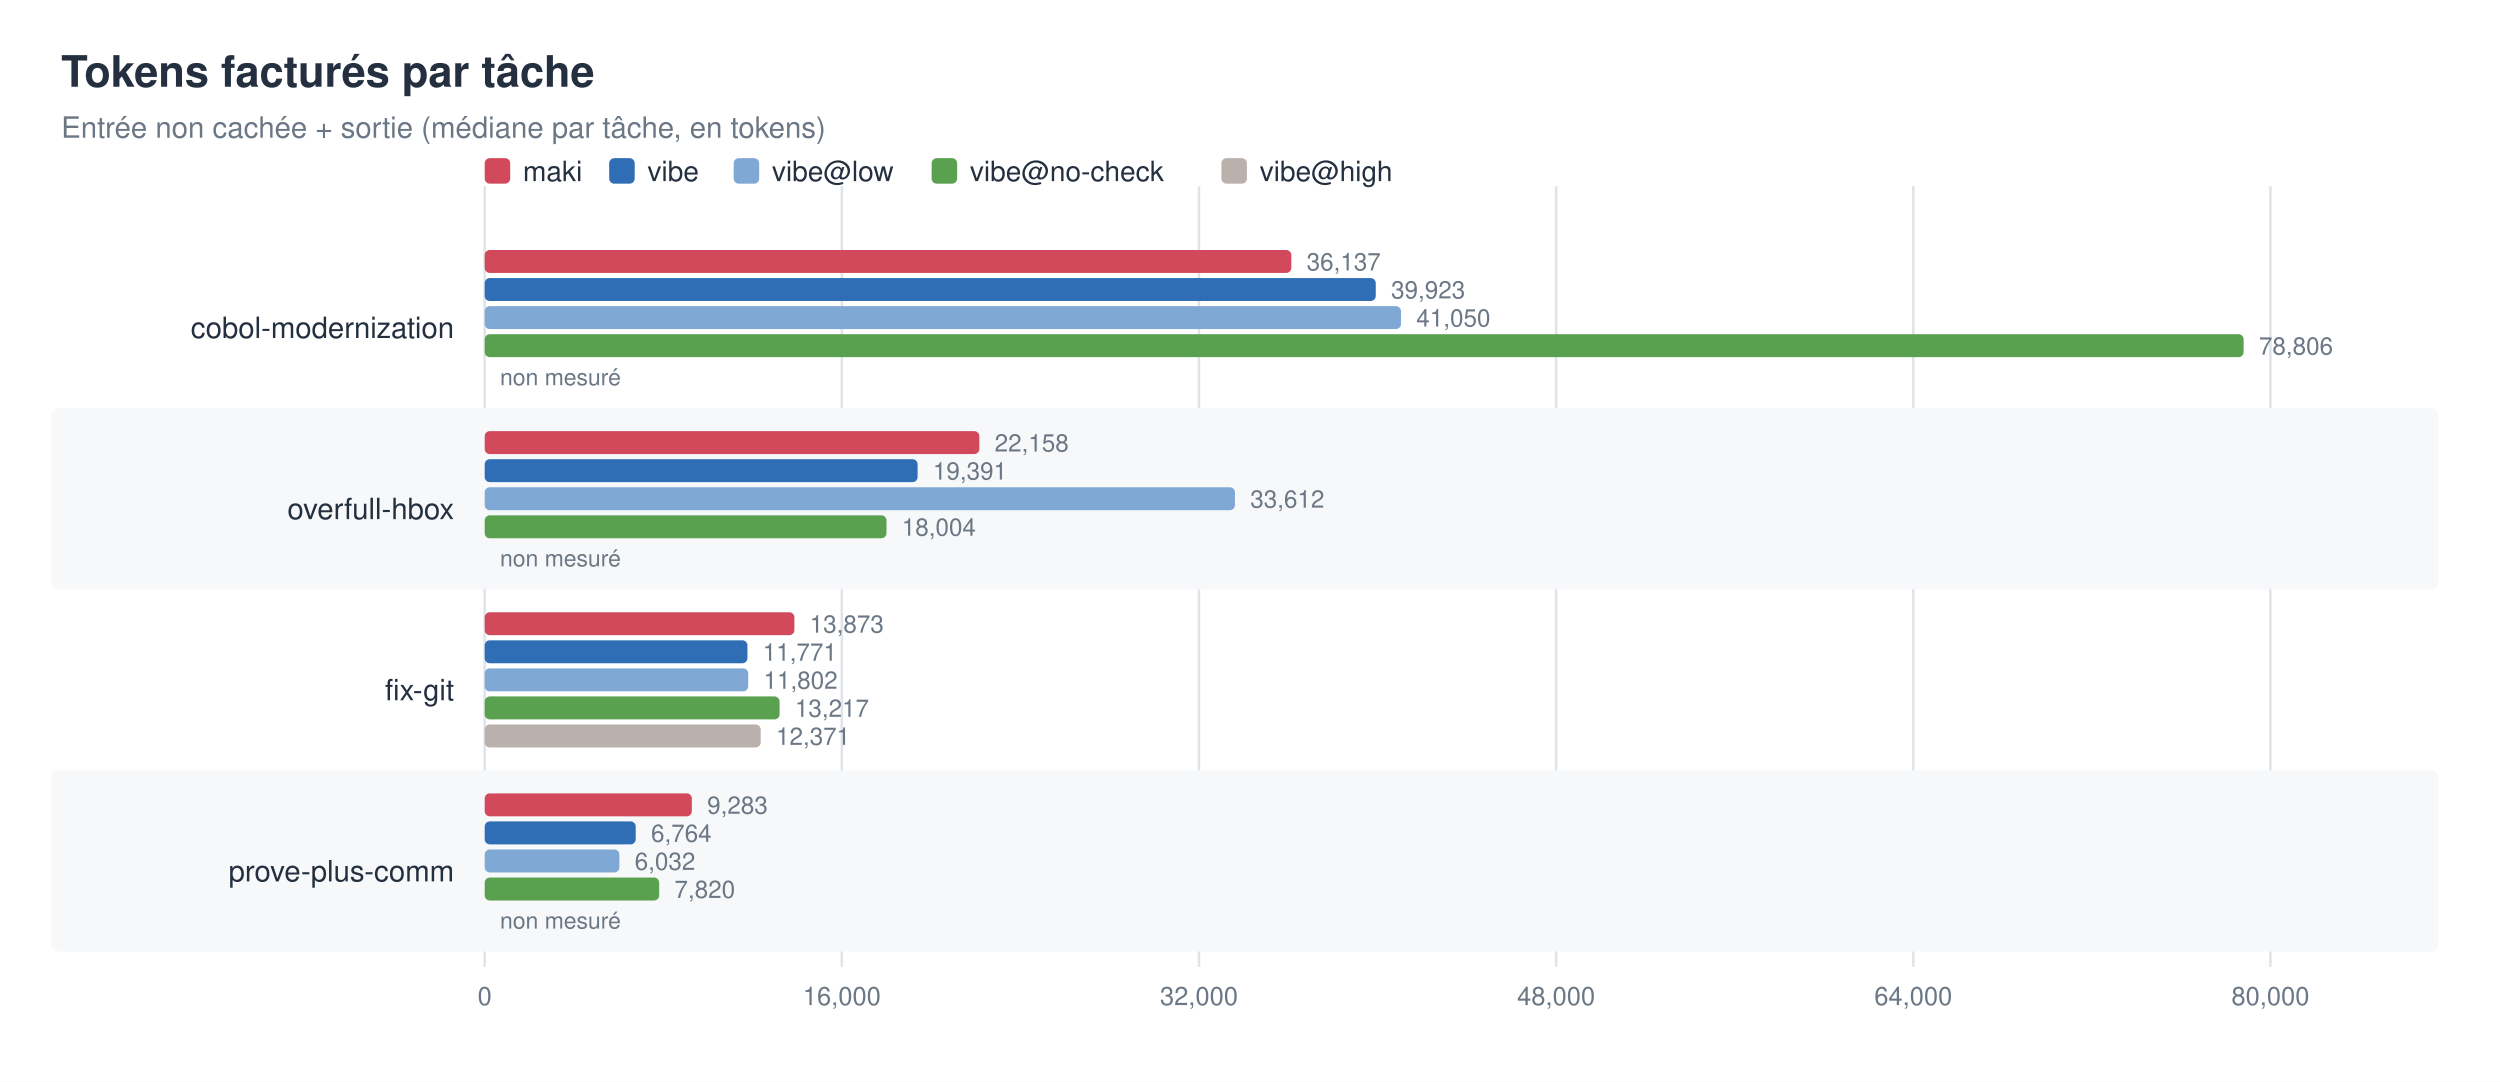
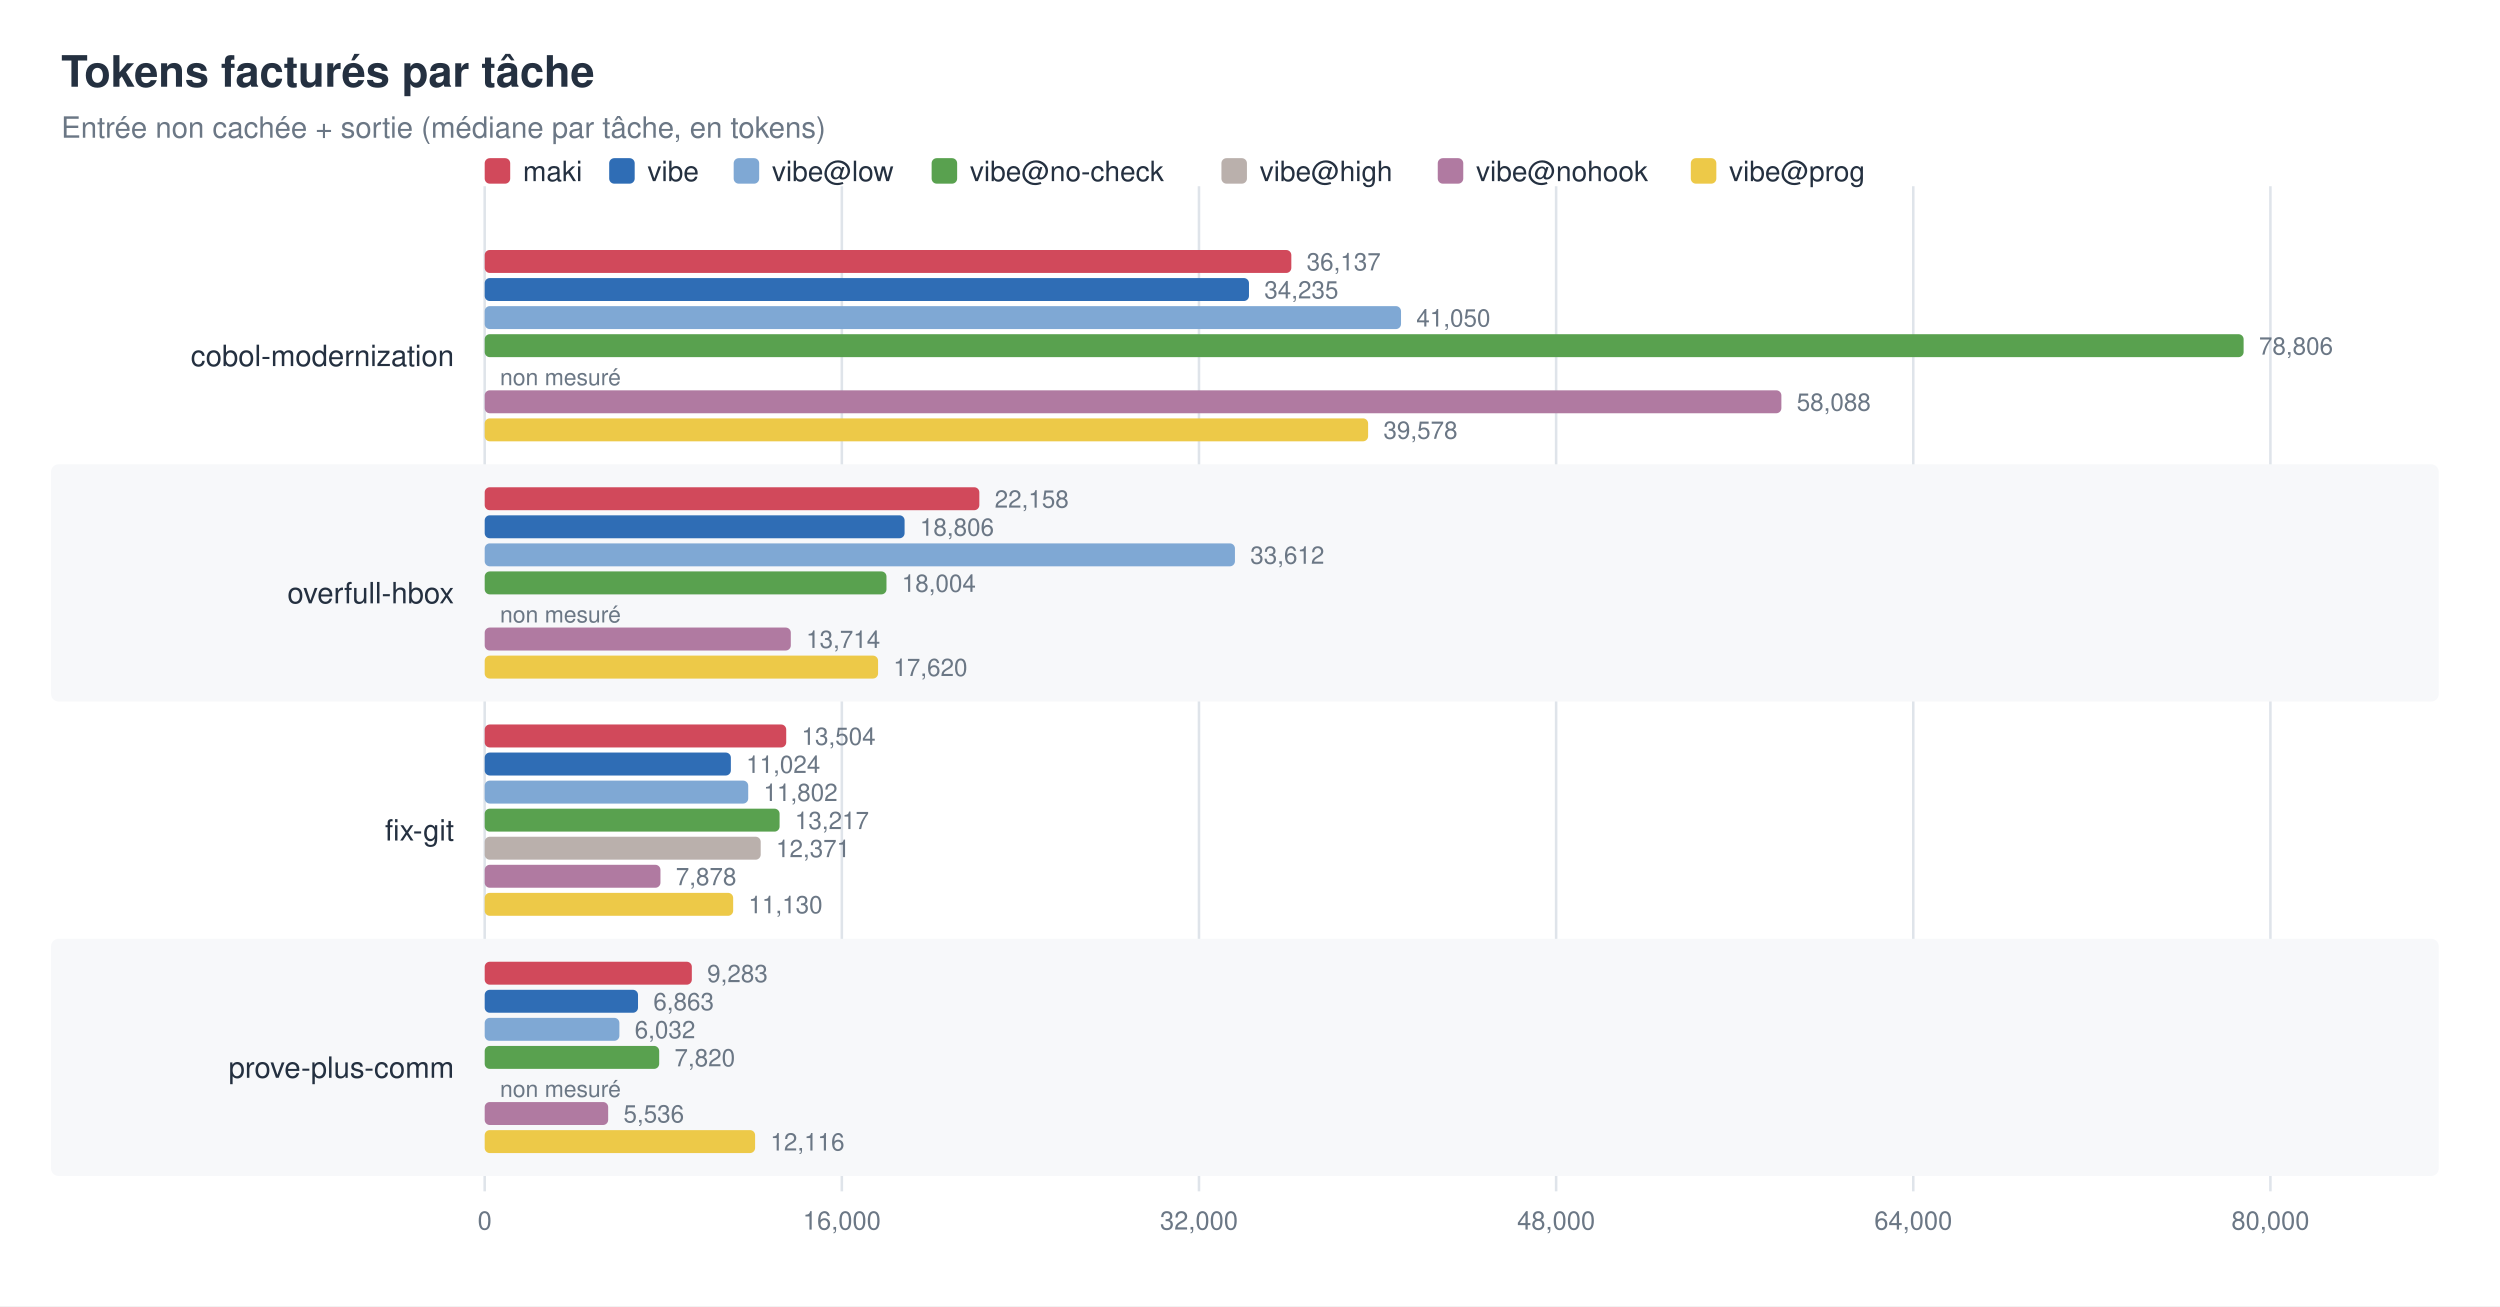
- <svg xmlns="http://www.w3.org/2000/svg" width="980" height="424" viewBox="0 0 980 424" font-family="Helvetica, Arial, sans-serif">
-   <rect width="980" height="424" fill="#ffffff" />
+ <svg xmlns="http://www.w3.org/2000/svg" width="980" height="512" viewBox="0 0 980 512" font-family="Helvetica, Arial, sans-serif">
+   <rect width="980" height="512" fill="#ffffff" />
  <text x="24.0" y="34.0" font-size="17" fill="#243040" text-anchor="start" font-weight="bold">Tokens facturés par tâche</text>
  <text x="24.0" y="54.0" font-size="11.5" fill="#6b7785" text-anchor="start">Entrée non cachée + sortie (médiane par tâche, en tokens)</text>
-   <line x1="190.0" y1="73.0" x2="190.0" y2="379.0" stroke="#dfe4ea" stroke-width="1" opacity="1.0" />
-   <text x="190.0" y="394.0" font-size="10" fill="#6b7785" text-anchor="middle">0</text>
-   <line x1="330.0" y1="73.0" x2="330.0" y2="379.0" stroke="#dfe4ea" stroke-width="1" opacity="1.0" />
-   <text x="330.0" y="394.0" font-size="10" fill="#6b7785" text-anchor="middle">16,000</text>
-   <line x1="470.0" y1="73.0" x2="470.0" y2="379.0" stroke="#dfe4ea" stroke-width="1" opacity="1.0" />
-   <text x="470.0" y="394.0" font-size="10" fill="#6b7785" text-anchor="middle">32,000</text>
-   <line x1="610.0" y1="73.0" x2="610.0" y2="379.0" stroke="#dfe4ea" stroke-width="1" opacity="1.0" />
-   <text x="610.0" y="394.0" font-size="10" fill="#6b7785" text-anchor="middle">48,000</text>
-   <line x1="750.0" y1="73.0" x2="750.0" y2="379.0" stroke="#dfe4ea" stroke-width="1" opacity="1.0" />
-   <text x="750.0" y="394.0" font-size="10" fill="#6b7785" text-anchor="middle">64,000</text>
-   <line x1="890.0" y1="73.0" x2="890.0" y2="379.0" stroke="#dfe4ea" stroke-width="1" opacity="1.0" />
-   <text x="890.0" y="394.0" font-size="10" fill="#6b7785" text-anchor="middle">80,000</text>
-   <text x="178.0" y="132.5" font-size="11.5" fill="#243040" text-anchor="end">cobol-modernization</text>
+   <line x1="190.0" y1="73.0" x2="190.0" y2="467.0" stroke="#dfe4ea" stroke-width="1" opacity="1.0" />
+   <text x="190.0" y="482.0" font-size="10" fill="#6b7785" text-anchor="middle">0</text>
+   <line x1="330.0" y1="73.0" x2="330.0" y2="467.0" stroke="#dfe4ea" stroke-width="1" opacity="1.0" />
+   <text x="330.0" y="482.0" font-size="10" fill="#6b7785" text-anchor="middle">16,000</text>
+   <line x1="470.0" y1="73.0" x2="470.0" y2="467.0" stroke="#dfe4ea" stroke-width="1" opacity="1.0" />
+   <text x="470.0" y="482.0" font-size="10" fill="#6b7785" text-anchor="middle">32,000</text>
+   <line x1="610.0" y1="73.0" x2="610.0" y2="467.0" stroke="#dfe4ea" stroke-width="1" opacity="1.0" />
+   <text x="610.0" y="482.0" font-size="10" fill="#6b7785" text-anchor="middle">48,000</text>
+   <line x1="750.0" y1="73.0" x2="750.0" y2="467.0" stroke="#dfe4ea" stroke-width="1" opacity="1.0" />
+   <text x="750.0" y="482.0" font-size="10" fill="#6b7785" text-anchor="middle">64,000</text>
+   <line x1="890.0" y1="73.0" x2="890.0" y2="467.0" stroke="#dfe4ea" stroke-width="1" opacity="1.0" />
+   <text x="890.0" y="482.0" font-size="10" fill="#6b7785" text-anchor="middle">80,000</text>
+   <text x="178.0" y="143.5" font-size="11.5" fill="#243040" text-anchor="end">cobol-modernization</text>
  <rect x="190.0" y="98.0" width="316.2" height="9.0" rx="2" fill="#d1495b" opacity="1.0" />
  <text x="512.2" y="106.0" font-size="9.5" fill="#6b7785" text-anchor="start">36,137</text>
-   <rect x="190.0" y="109.0" width="349.3" height="9.0" rx="2" fill="#2f6db5" opacity="1.0" />
-   <text x="545.3" y="117.0" font-size="9.5" fill="#6b7785" text-anchor="start">39,923</text>
+   <rect x="190.0" y="109.0" width="299.6" height="9.0" rx="2" fill="#2f6db5" opacity="1.0" />
+   <text x="495.6" y="117.0" font-size="9.5" fill="#6b7785" text-anchor="start">34,235</text>
  <rect x="190.0" y="120.0" width="359.2" height="9.0" rx="2" fill="#7fa8d4" opacity="1.0" />
  <text x="555.2" y="128.0" font-size="9.5" fill="#6b7785" text-anchor="start">41,050</text>
  <rect x="190.0" y="131.0" width="689.5" height="9.0" rx="2" fill="#59a14f" opacity="1.0" />
  <text x="885.5" y="139.0" font-size="9.5" fill="#6b7785" text-anchor="start">78,806</text>
  <text x="196.0" y="151.0" font-size="9" fill="#6b7785" text-anchor="start">non mesuré</text>
-   <rect x="20.0" y="160.0" width="936.0" height="71.0" rx="3" fill="#f7f8fa" opacity="1.0" />
-   <text x="178.0" y="203.5" font-size="11.5" fill="#243040" text-anchor="end">overfull-hbox</text>
-   <rect x="190.0" y="169.0" width="193.9" height="9.0" rx="2" fill="#d1495b" opacity="1.0" />
-   <text x="389.9" y="177.0" font-size="9.5" fill="#6b7785" text-anchor="start">22,158</text>
-   <rect x="190.0" y="180.0" width="169.7" height="9.0" rx="2" fill="#2f6db5" opacity="1.0" />
-   <text x="365.7" y="188.0" font-size="9.5" fill="#6b7785" text-anchor="start">19,391</text>
-   <rect x="190.0" y="191.0" width="294.1" height="9.0" rx="2" fill="#7fa8d4" opacity="1.0" />
-   <text x="490.1" y="199.0" font-size="9.5" fill="#6b7785" text-anchor="start">33,612</text>
-   <rect x="190.0" y="202.0" width="157.5" height="9.0" rx="2" fill="#59a14f" opacity="1.0" />
-   <text x="353.5" y="210.0" font-size="9.5" fill="#6b7785" text-anchor="start">18,004</text>
-   <text x="196.0" y="222.0" font-size="9" fill="#6b7785" text-anchor="start">non mesuré</text>
-   <text x="178.0" y="274.5" font-size="11.5" fill="#243040" text-anchor="end">fix-git</text>
-   <rect x="190.0" y="240.0" width="121.4" height="9.0" rx="2" fill="#d1495b" opacity="1.0" />
-   <text x="317.4" y="248.0" font-size="9.5" fill="#6b7785" text-anchor="start">13,873</text>
-   <rect x="190.0" y="251.0" width="103.0" height="9.0" rx="2" fill="#2f6db5" opacity="1.0" />
-   <text x="299.0" y="259.0" font-size="9.5" fill="#6b7785" text-anchor="start">11,771</text>
-   <rect x="190.0" y="262.0" width="103.3" height="9.0" rx="2" fill="#7fa8d4" opacity="1.0" />
-   <text x="299.3" y="270.0" font-size="9.5" fill="#6b7785" text-anchor="start">11,802</text>
-   <rect x="190.0" y="273.0" width="115.6" height="9.0" rx="2" fill="#59a14f" opacity="1.0" />
-   <text x="311.6" y="281.0" font-size="9.5" fill="#6b7785" text-anchor="start">13,217</text>
-   <rect x="190.0" y="284.0" width="108.2" height="9.0" rx="2" fill="#bab0ac" opacity="1.0" />
-   <text x="304.2" y="292.0" font-size="9.5" fill="#6b7785" text-anchor="start">12,371</text>
-   <rect x="20.0" y="302.0" width="936.0" height="71.0" rx="3" fill="#f7f8fa" opacity="1.0" />
-   <text x="178.0" y="345.5" font-size="11.5" fill="#243040" text-anchor="end">prove-plus-comm</text>
-   <rect x="190.0" y="311.0" width="81.2" height="9.0" rx="2" fill="#d1495b" opacity="1.0" />
-   <text x="277.2" y="319.0" font-size="9.5" fill="#6b7785" text-anchor="start">9,283</text>
-   <rect x="190.0" y="322.0" width="59.2" height="9.0" rx="2" fill="#2f6db5" opacity="1.0" />
-   <text x="255.2" y="330.0" font-size="9.5" fill="#6b7785" text-anchor="start">6,764</text>
-   <rect x="190.0" y="333.0" width="52.8" height="9.0" rx="2" fill="#7fa8d4" opacity="1.0" />
-   <text x="248.8" y="341.0" font-size="9.5" fill="#6b7785" text-anchor="start">6,032</text>
-   <rect x="190.0" y="344.0" width="68.4" height="9.0" rx="2" fill="#59a14f" opacity="1.0" />
-   <text x="264.4" y="352.0" font-size="9.5" fill="#6b7785" text-anchor="start">7,820</text>
-   <text x="196.0" y="364.0" font-size="9" fill="#6b7785" text-anchor="start">non mesuré</text>
+   <rect x="190.0" y="153.0" width="508.3" height="9.0" rx="2" fill="#b07aa1" opacity="1.0" />
+   <text x="704.3" y="161.0" font-size="9.5" fill="#6b7785" text-anchor="start">58,088</text>
+   <rect x="190.0" y="164.0" width="346.3" height="9.0" rx="2" fill="#edc948" opacity="1.0" />
+   <text x="542.3" y="172.0" font-size="9.5" fill="#6b7785" text-anchor="start">39,578</text>
+   <rect x="20.0" y="182.0" width="936.0" height="93.0" rx="3" fill="#f7f8fa" opacity="1.0" />
+   <text x="178.0" y="236.5" font-size="11.5" fill="#243040" text-anchor="end">overfull-hbox</text>
+   <rect x="190.0" y="191.0" width="193.9" height="9.0" rx="2" fill="#d1495b" opacity="1.0" />
+   <text x="389.9" y="199.0" font-size="9.5" fill="#6b7785" text-anchor="start">22,158</text>
+   <rect x="190.0" y="202.0" width="164.6" height="9.0" rx="2" fill="#2f6db5" opacity="1.0" />
+   <text x="360.6" y="210.0" font-size="9.5" fill="#6b7785" text-anchor="start">18,806</text>
+   <rect x="190.0" y="213.0" width="294.1" height="9.0" rx="2" fill="#7fa8d4" opacity="1.0" />
+   <text x="490.1" y="221.0" font-size="9.5" fill="#6b7785" text-anchor="start">33,612</text>
+   <rect x="190.0" y="224.0" width="157.5" height="9.0" rx="2" fill="#59a14f" opacity="1.0" />
+   <text x="353.5" y="232.0" font-size="9.5" fill="#6b7785" text-anchor="start">18,004</text>
+   <text x="196.0" y="244.0" font-size="9" fill="#6b7785" text-anchor="start">non mesuré</text>
+   <rect x="190.0" y="246.0" width="120.0" height="9.0" rx="2" fill="#b07aa1" opacity="1.0" />
+   <text x="316.0" y="254.0" font-size="9.5" fill="#6b7785" text-anchor="start">13,714</text>
+   <rect x="190.0" y="257.0" width="154.2" height="9.0" rx="2" fill="#edc948" opacity="1.0" />
+   <text x="350.2" y="265.0" font-size="9.5" fill="#6b7785" text-anchor="start">17,620</text>
+   <text x="178.0" y="329.5" font-size="11.5" fill="#243040" text-anchor="end">fix-git</text>
+   <rect x="190.0" y="284.0" width="118.2" height="9.0" rx="2" fill="#d1495b" opacity="1.0" />
+   <text x="314.2" y="292.0" font-size="9.5" fill="#6b7785" text-anchor="start">13,504</text>
+   <rect x="190.0" y="295.0" width="96.5" height="9.0" rx="2" fill="#2f6db5" opacity="1.0" />
+   <text x="292.5" y="303.0" font-size="9.5" fill="#6b7785" text-anchor="start">11,024</text>
+   <rect x="190.0" y="306.0" width="103.3" height="9.0" rx="2" fill="#7fa8d4" opacity="1.0" />
+   <text x="299.3" y="314.0" font-size="9.5" fill="#6b7785" text-anchor="start">11,802</text>
+   <rect x="190.0" y="317.0" width="115.6" height="9.0" rx="2" fill="#59a14f" opacity="1.0" />
+   <text x="311.6" y="325.0" font-size="9.5" fill="#6b7785" text-anchor="start">13,217</text>
+   <rect x="190.0" y="328.0" width="108.2" height="9.0" rx="2" fill="#bab0ac" opacity="1.0" />
+   <text x="304.2" y="336.0" font-size="9.5" fill="#6b7785" text-anchor="start">12,371</text>
+   <rect x="190.0" y="339.0" width="68.9" height="9.0" rx="2" fill="#b07aa1" opacity="1.0" />
+   <text x="264.9" y="347.0" font-size="9.5" fill="#6b7785" text-anchor="start">7,878</text>
+   <rect x="190.0" y="350.0" width="97.4" height="9.0" rx="2" fill="#edc948" opacity="1.0" />
+   <text x="293.4" y="358.0" font-size="9.5" fill="#6b7785" text-anchor="start">11,130</text>
+   <rect x="20.0" y="368.0" width="936.0" height="93.0" rx="3" fill="#f7f8fa" opacity="1.0" />
+   <text x="178.0" y="422.5" font-size="11.5" fill="#243040" text-anchor="end">prove-plus-comm</text>
+   <rect x="190.0" y="377.0" width="81.2" height="9.0" rx="2" fill="#d1495b" opacity="1.0" />
+   <text x="277.2" y="385.0" font-size="9.5" fill="#6b7785" text-anchor="start">9,283</text>
+   <rect x="190.0" y="388.0" width="60.1" height="9.0" rx="2" fill="#2f6db5" opacity="1.0" />
+   <text x="256.1" y="396.0" font-size="9.5" fill="#6b7785" text-anchor="start">6,863</text>
+   <rect x="190.0" y="399.0" width="52.8" height="9.0" rx="2" fill="#7fa8d4" opacity="1.0" />
+   <text x="248.8" y="407.0" font-size="9.5" fill="#6b7785" text-anchor="start">6,032</text>
+   <rect x="190.0" y="410.0" width="68.4" height="9.0" rx="2" fill="#59a14f" opacity="1.0" />
+   <text x="264.4" y="418.0" font-size="9.5" fill="#6b7785" text-anchor="start">7,820</text>
+   <text x="196.0" y="430.0" font-size="9" fill="#6b7785" text-anchor="start">non mesuré</text>
+   <rect x="190.0" y="432.0" width="48.4" height="9.0" rx="2" fill="#b07aa1" opacity="1.0" />
+   <text x="244.4" y="440.0" font-size="9.5" fill="#6b7785" text-anchor="start">5,536</text>
+   <rect x="190.0" y="443.0" width="106.0" height="9.0" rx="2" fill="#edc948" opacity="1.0" />
+   <text x="302.0" y="451.0" font-size="9.5" fill="#6b7785" text-anchor="start">12,116</text>
  <rect x="190.0" y="62.0" width="10.0" height="10.0" rx="2" fill="#d1495b" opacity="1.0" />
  <text x="205.0" y="71.0" font-size="11" fill="#243040" text-anchor="start">maki</text>
  <rect x="238.8" y="62.0" width="10.0" height="10.0" rx="2" fill="#2f6db5" opacity="1.0" />
  <text x="253.8" y="71.0" font-size="11" fill="#243040" text-anchor="start">vibe</text>
  <rect x="287.6" y="62.0" width="10.0" height="10.0" rx="2" fill="#7fa8d4" opacity="1.0" />
  <text x="302.6" y="71.0" font-size="11" fill="#243040" text-anchor="start">vibe@low</text>
  <rect x="365.2" y="62.0" width="10.0" height="10.0" rx="2" fill="#59a14f" opacity="1.0" />
  <text x="380.2" y="71.0" font-size="11" fill="#243040" text-anchor="start">vibe@no-check</text>
  <rect x="478.8" y="62.0" width="10.0" height="10.0" rx="2" fill="#bab0ac" opacity="1.0" />
  <text x="493.8" y="71.0" font-size="11" fill="#243040" text-anchor="start">vibe@high</text>
+   <rect x="563.6" y="62.0" width="10.0" height="10.0" rx="2" fill="#b07aa1" opacity="1.0" />
+   <text x="578.6" y="71.0" font-size="11" fill="#243040" text-anchor="start">vibe@nohook</text>
+   <rect x="662.8" y="62.0" width="10.0" height="10.0" rx="2" fill="#edc948" opacity="1.0" />
+   <text x="677.8" y="71.0" font-size="11" fill="#243040" text-anchor="start">vibe@prog</text>
</svg>
